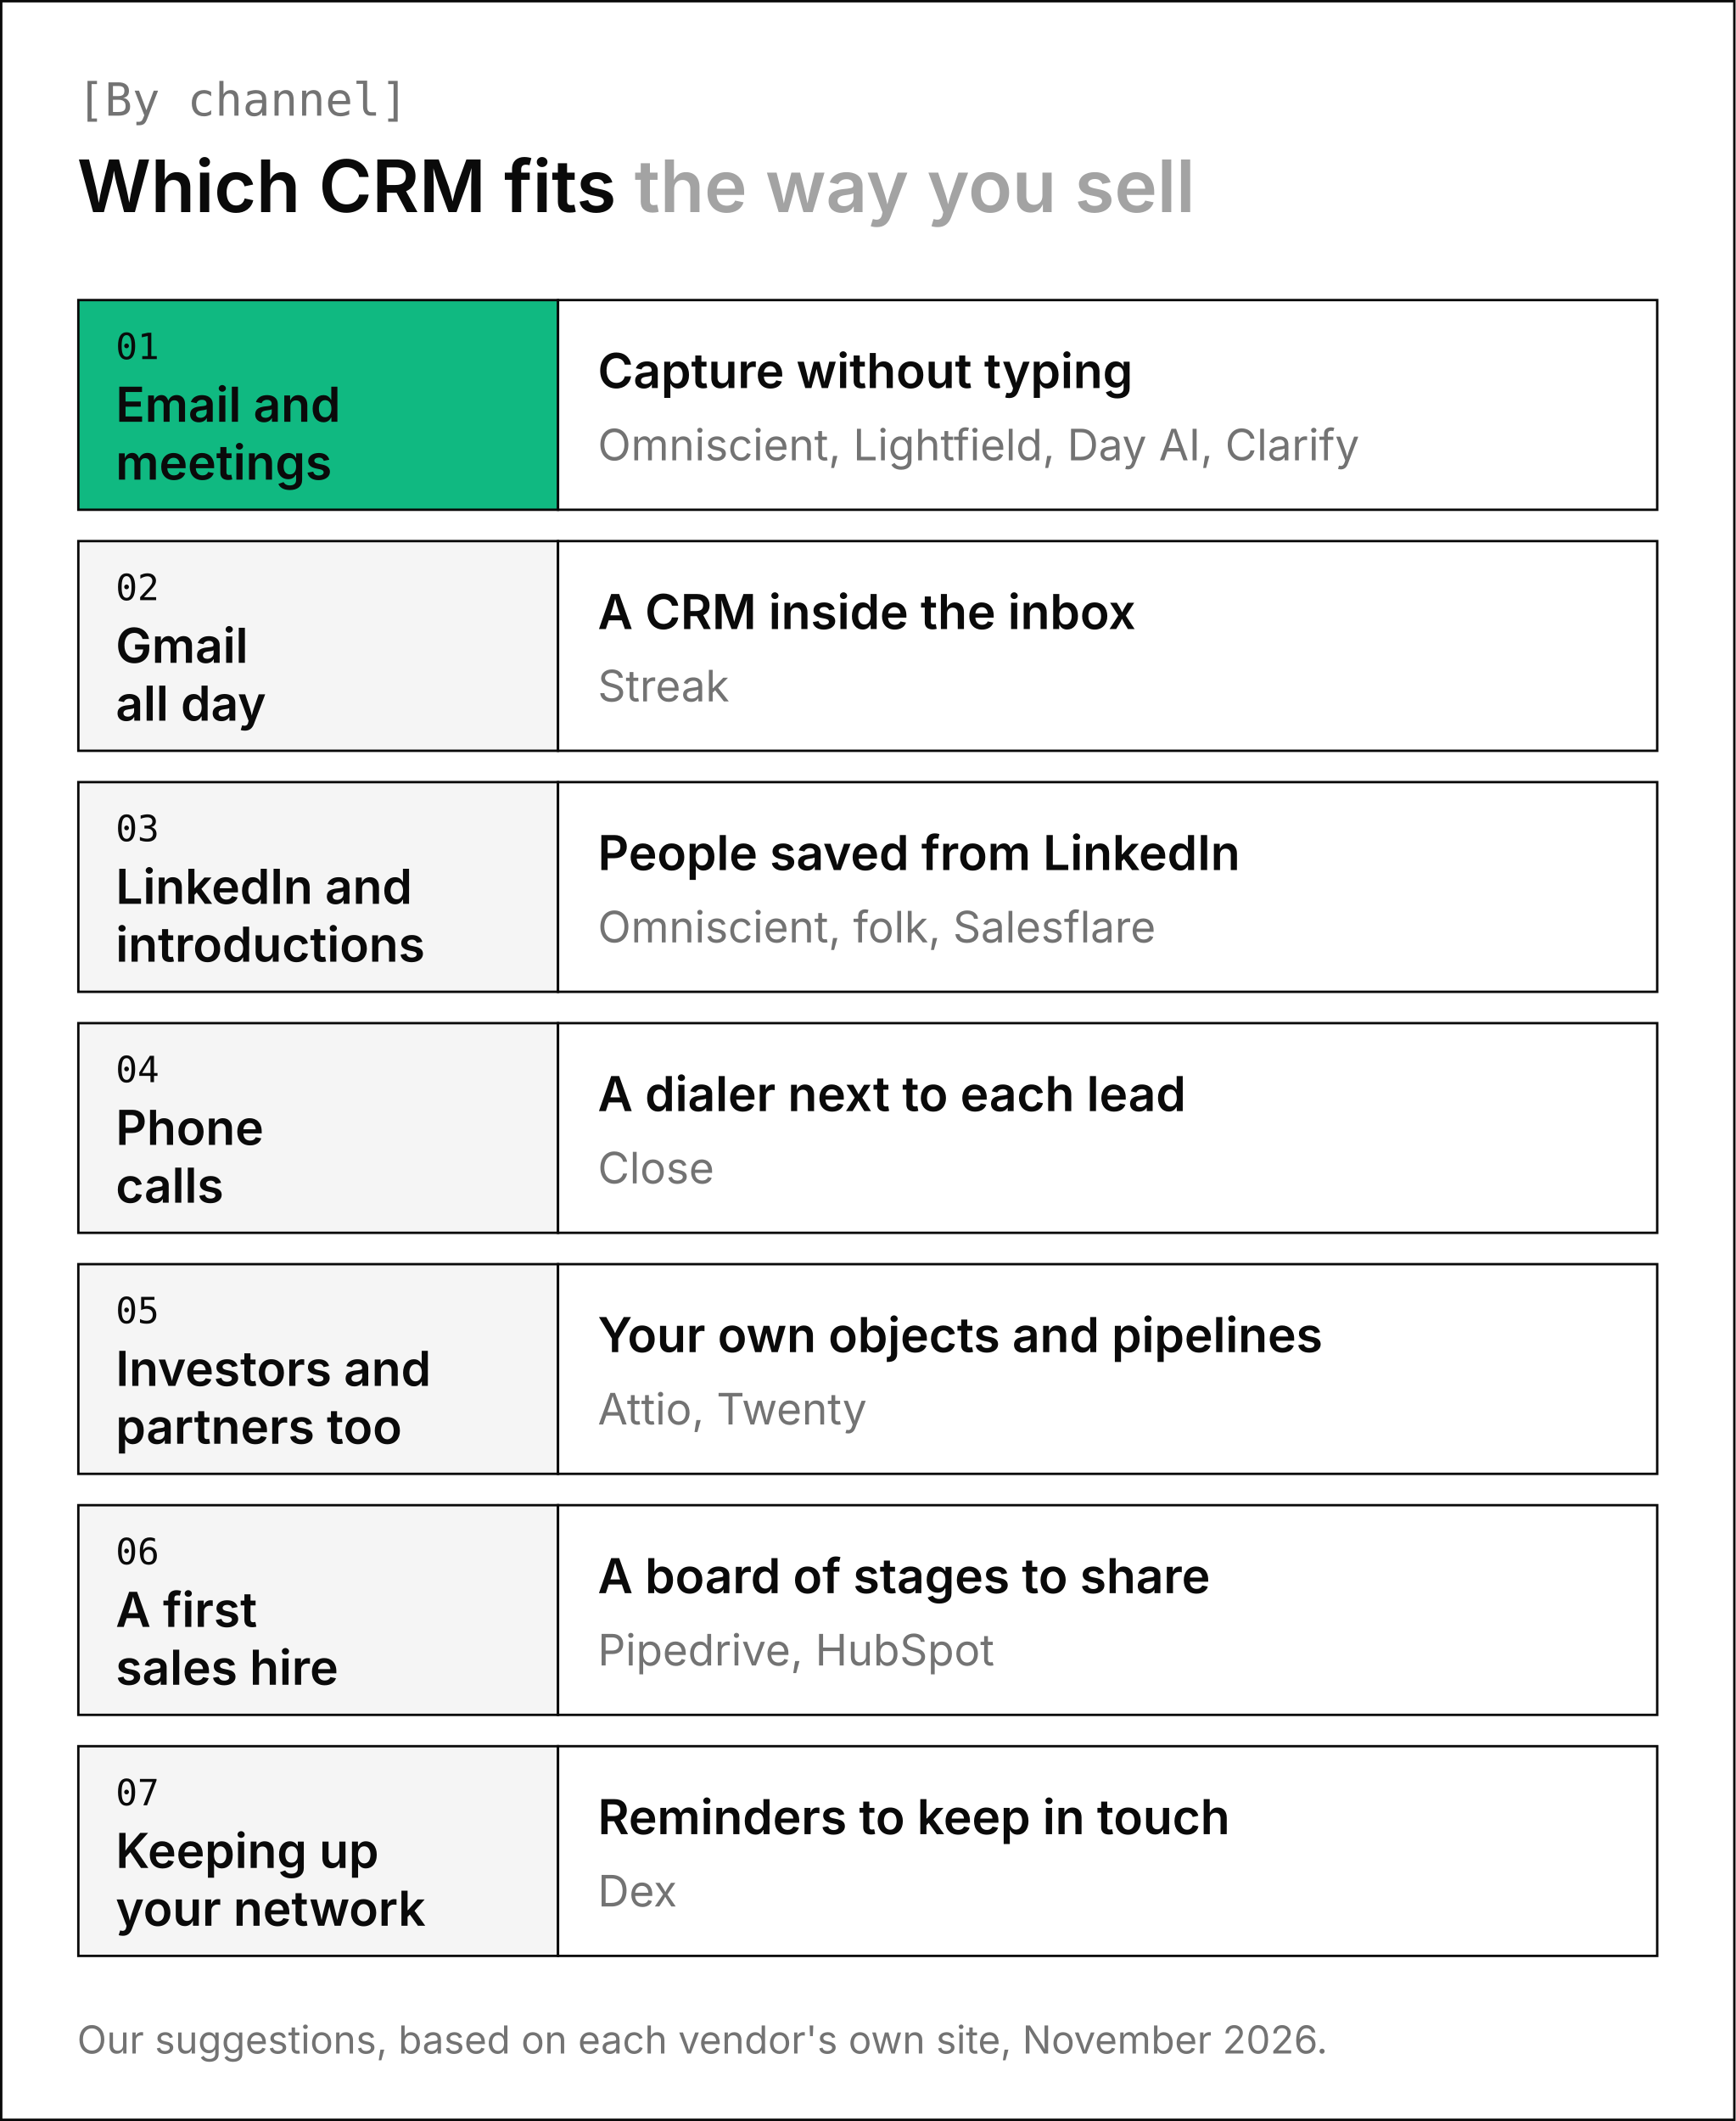
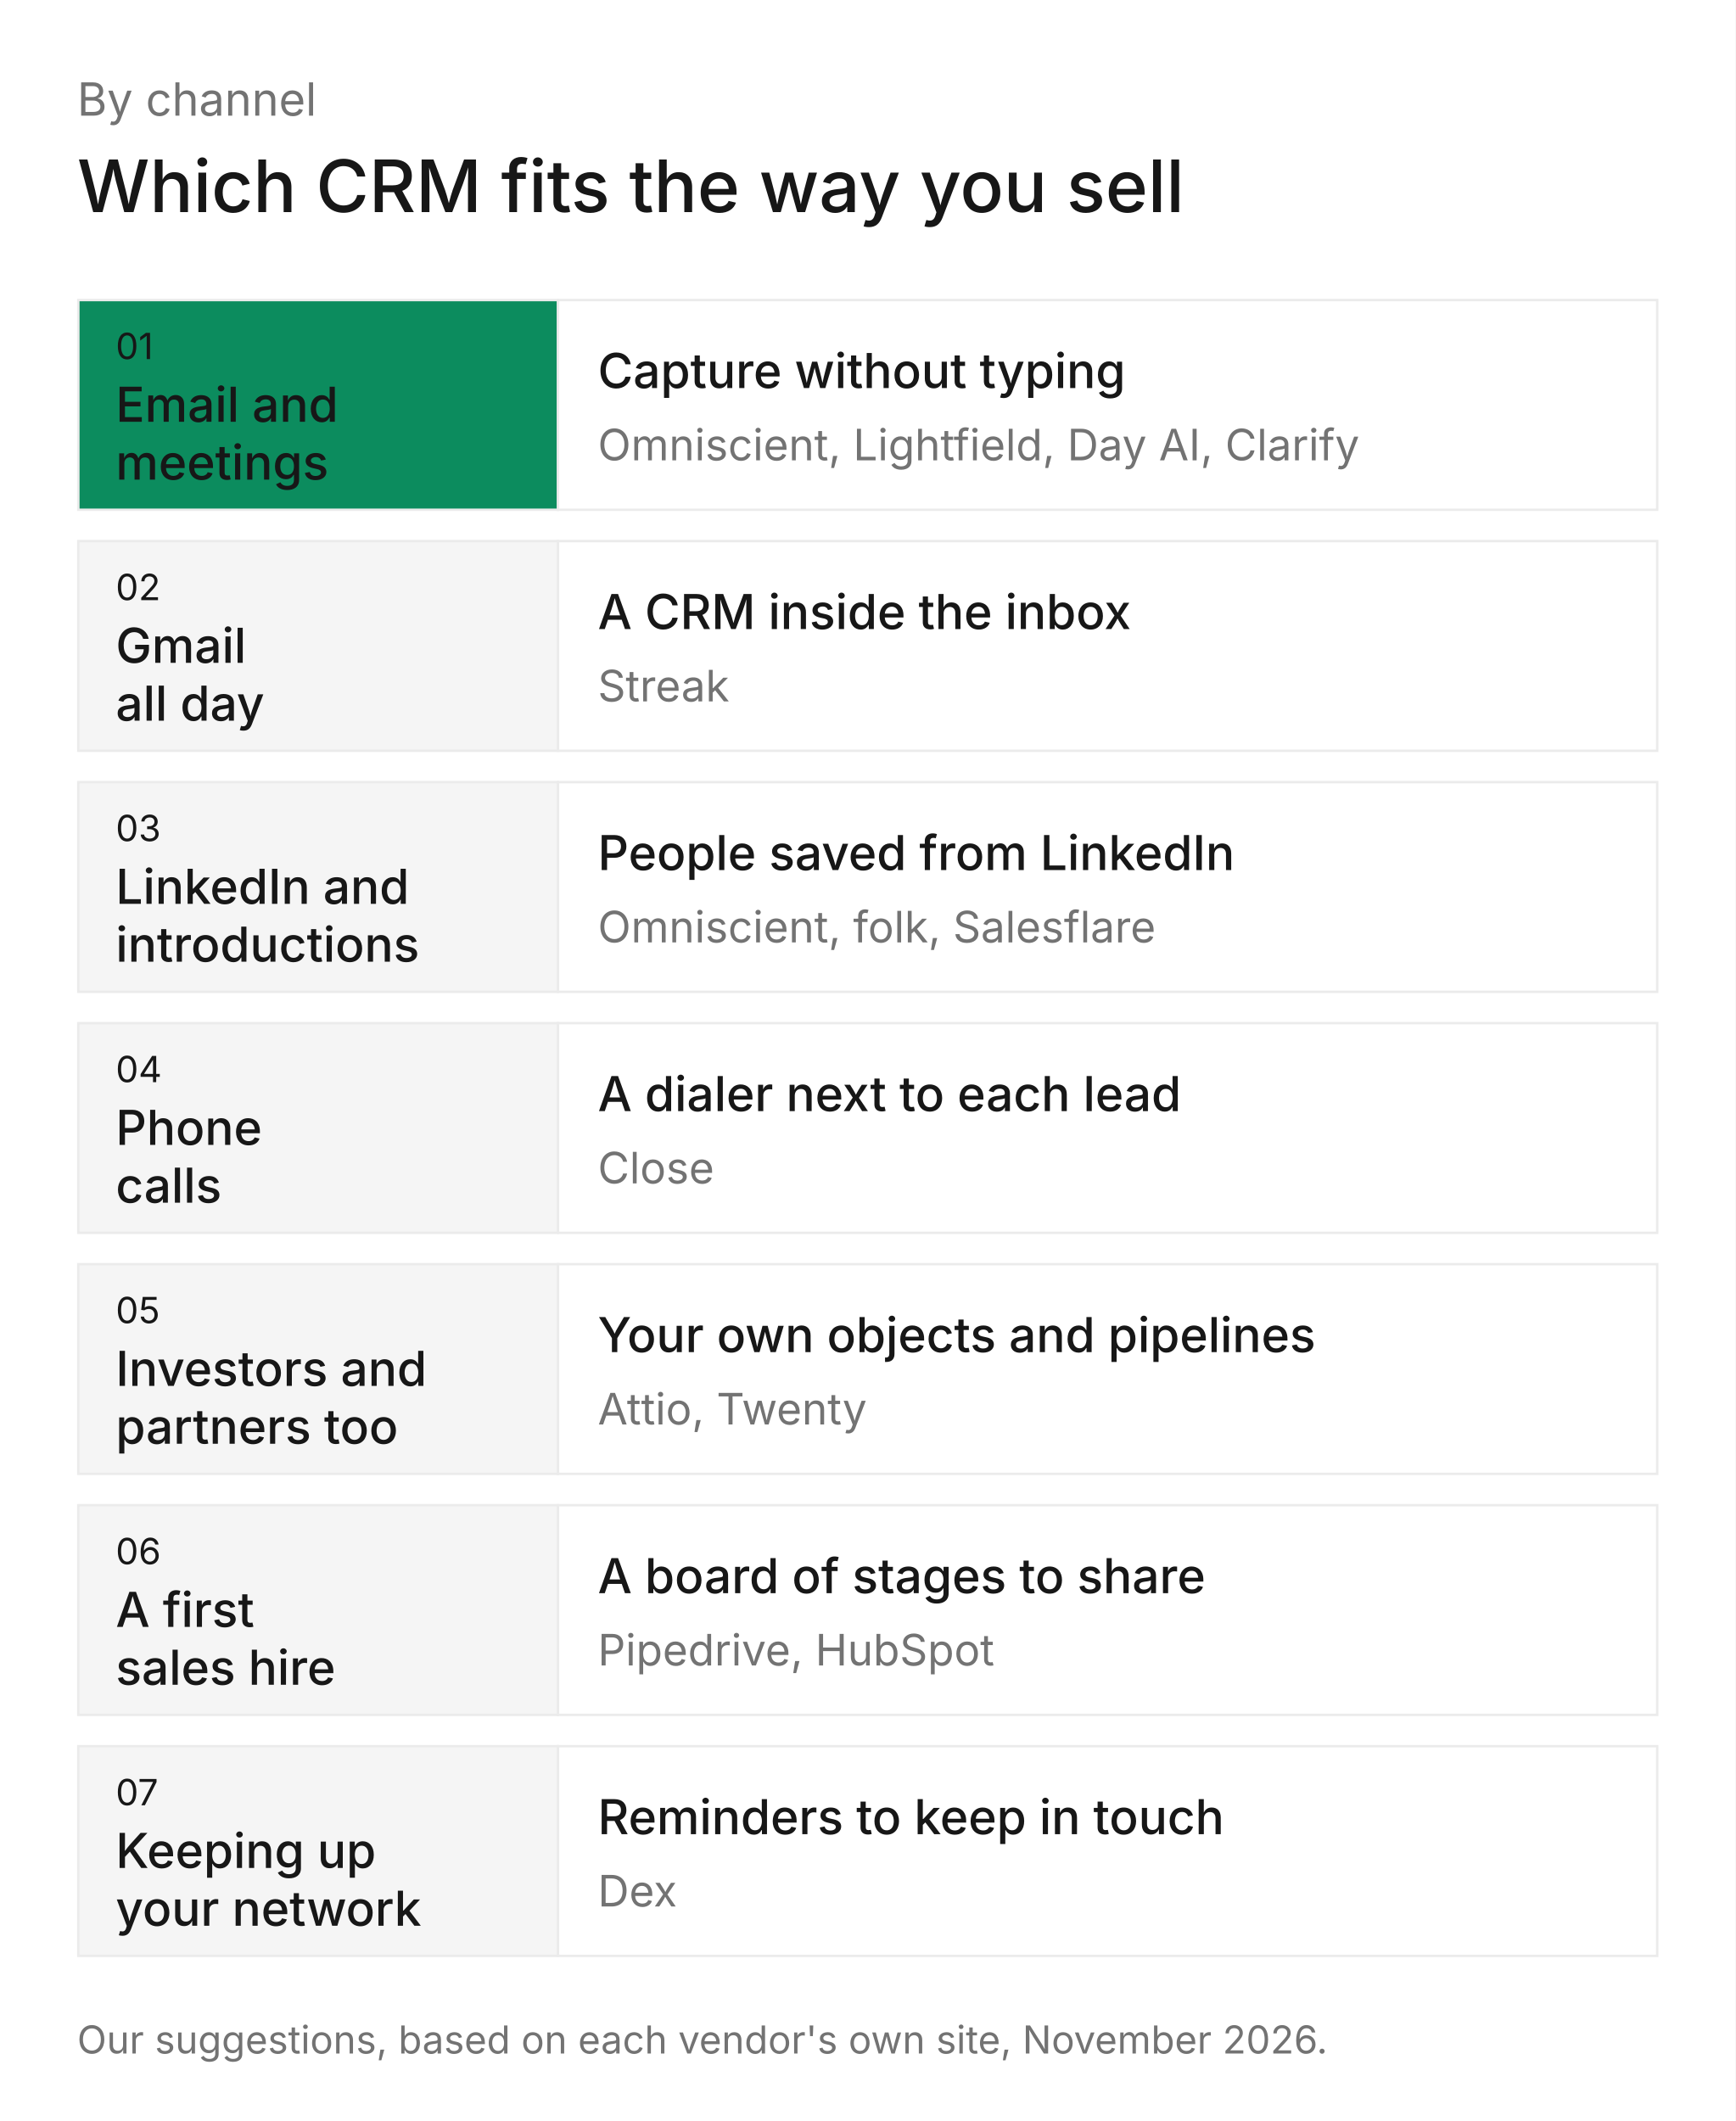
<svg xmlns="http://www.w3.org/2000/svg" viewBox="0 0 720 880" width="720" height="880" role="img" aria-labelledby="t d" font-family="Inter, system-ui, sans-serif">
  <rect width="720" height="880" fill="#ffffff" />
-   <rect x="0.5" y="0.5" width="719" height="879" fill="none" stroke="#0a0a0a" />
-   <text x="32" y="48" font-family="Geist Mono, ui-monospace, monospace" font-size="19" fill="#737373">[By channel]</text>
-   <text x="32" y="88" font-size="30" font-weight="600" fill="#0a0a0a">Which CRM fits <tspan fill="#a3a3a3">the way you sell</tspan>
+   <text x="32" y="48" font-family="Inter, system-ui, sans-serif" font-size="19" fill="#737373">By channel</text>
+   <text x="32" y="88" font-size="30" font-weight="500" fill="#171717">Which CRM fits <tspan fill="#171717">the way you sell</tspan>
  </text>
-   <rect x="32.5" y="124.5" width="199" height="87" fill="#10b981" stroke="#0a0a0a" />
-   <rect x="231.5" y="124.5" width="456" height="87" fill="#ffffff" stroke="#0a0a0a" />
-   <text x="48" y="149" font-family="Geist Mono, ui-monospace, monospace" font-size="15" fill="#0a0a0a">01</text>
-   <text x="48" y="175" font-size="20" font-weight="600" fill="#0a0a0a">Email and</text>
-   <text x="48" y="199" font-size="20" font-weight="600" fill="#0a0a0a">meetings</text>
-   <text x="248" y="161" font-size="20" font-weight="600" fill="#0a0a0a">Capture without typing</text>
+   <rect x="32.5" y="124.5" width="199" height="87" fill="#0c8c5e" stroke="#ebebeb" />
+   <rect x="231.5" y="124.5" width="456" height="87" fill="#ffffff" stroke="#ebebeb" />
+   <text x="48" y="149" font-family="Inter, system-ui, sans-serif" font-size="15" fill="#171717">01</text>
+   <text x="48" y="175" font-size="20" font-weight="500" fill="#171717">Email and</text>
+   <text x="48" y="199" font-size="20" font-weight="500" fill="#171717">meetings</text>
+   <text x="248" y="161" font-size="20" font-weight="500" fill="#171717">Capture without typing</text>
  <text x="248" y="191" font-size="18" fill="#737373">Omniscient, Lightfield, Day AI, Clarify</text>
-   <rect x="32.5" y="224.5" width="199" height="87" fill="#f5f5f5" stroke="#0a0a0a" />
-   <rect x="231.5" y="224.5" width="456" height="87" fill="#ffffff" stroke="#0a0a0a" />
-   <text x="48" y="249" font-family="Geist Mono, ui-monospace, monospace" font-size="15" fill="#0a0a0a">02</text>
-   <text x="48" y="275" font-size="20" font-weight="600" fill="#0a0a0a">Gmail</text>
-   <text x="48" y="299" font-size="20" font-weight="600" fill="#0a0a0a">all day</text>
-   <text x="248" y="261" font-size="20" font-weight="600" fill="#0a0a0a">A CRM inside the inbox</text>
+   <rect x="32.5" y="224.5" width="199" height="87" fill="#f5f5f5" stroke="#ebebeb" />
+   <rect x="231.5" y="224.5" width="456" height="87" fill="#ffffff" stroke="#ebebeb" />
+   <text x="48" y="249" font-family="Inter, system-ui, sans-serif" font-size="15" fill="#171717">02</text>
+   <text x="48" y="275" font-size="20" font-weight="500" fill="#171717">Gmail</text>
+   <text x="48" y="299" font-size="20" font-weight="500" fill="#171717">all day</text>
+   <text x="248" y="261" font-size="20" font-weight="500" fill="#171717">A CRM inside the inbox</text>
  <text x="248" y="291" font-size="18" fill="#737373">Streak</text>
-   <rect x="32.5" y="324.5" width="199" height="87" fill="#f5f5f5" stroke="#0a0a0a" />
-   <rect x="231.5" y="324.5" width="456" height="87" fill="#ffffff" stroke="#0a0a0a" />
-   <text x="48" y="349" font-family="Geist Mono, ui-monospace, monospace" font-size="15" fill="#0a0a0a">03</text>
-   <text x="48" y="375" font-size="20" font-weight="600" fill="#0a0a0a">LinkedIn and</text>
-   <text x="48" y="399" font-size="20" font-weight="600" fill="#0a0a0a">introductions</text>
-   <text x="248" y="361" font-size="20" font-weight="600" fill="#0a0a0a">People saved from LinkedIn</text>
+   <rect x="32.5" y="324.5" width="199" height="87" fill="#f5f5f5" stroke="#ebebeb" />
+   <rect x="231.5" y="324.5" width="456" height="87" fill="#ffffff" stroke="#ebebeb" />
+   <text x="48" y="349" font-family="Inter, system-ui, sans-serif" font-size="15" fill="#171717">03</text>
+   <text x="48" y="375" font-size="20" font-weight="500" fill="#171717">LinkedIn and</text>
+   <text x="48" y="399" font-size="20" font-weight="500" fill="#171717">introductions</text>
+   <text x="248" y="361" font-size="20" font-weight="500" fill="#171717">People saved from LinkedIn</text>
  <text x="248" y="391" font-size="18" fill="#737373">Omniscient, folk, Salesflare</text>
-   <rect x="32.5" y="424.5" width="199" height="87" fill="#f5f5f5" stroke="#0a0a0a" />
-   <rect x="231.5" y="424.5" width="456" height="87" fill="#ffffff" stroke="#0a0a0a" />
-   <text x="48" y="449" font-family="Geist Mono, ui-monospace, monospace" font-size="15" fill="#0a0a0a">04</text>
-   <text x="48" y="475" font-size="20" font-weight="600" fill="#0a0a0a">Phone</text>
-   <text x="48" y="499" font-size="20" font-weight="600" fill="#0a0a0a">calls</text>
-   <text x="248" y="461" font-size="20" font-weight="600" fill="#0a0a0a">A dialer next to each lead</text>
+   <rect x="32.5" y="424.5" width="199" height="87" fill="#f5f5f5" stroke="#ebebeb" />
+   <rect x="231.5" y="424.5" width="456" height="87" fill="#ffffff" stroke="#ebebeb" />
+   <text x="48" y="449" font-family="Inter, system-ui, sans-serif" font-size="15" fill="#171717">04</text>
+   <text x="48" y="475" font-size="20" font-weight="500" fill="#171717">Phone</text>
+   <text x="48" y="499" font-size="20" font-weight="500" fill="#171717">calls</text>
+   <text x="248" y="461" font-size="20" font-weight="500" fill="#171717">A dialer next to each lead</text>
  <text x="248" y="491" font-size="18" fill="#737373">Close</text>
-   <rect x="32.5" y="524.5" width="199" height="87" fill="#f5f5f5" stroke="#0a0a0a" />
-   <rect x="231.5" y="524.5" width="456" height="87" fill="#ffffff" stroke="#0a0a0a" />
-   <text x="48" y="549" font-family="Geist Mono, ui-monospace, monospace" font-size="15" fill="#0a0a0a">05</text>
-   <text x="48" y="575" font-size="20" font-weight="600" fill="#0a0a0a">Investors and</text>
-   <text x="48" y="599" font-size="20" font-weight="600" fill="#0a0a0a">partners too</text>
-   <text x="248" y="561" font-size="20" font-weight="600" fill="#0a0a0a">Your own objects and pipelines</text>
+   <rect x="32.5" y="524.5" width="199" height="87" fill="#f5f5f5" stroke="#ebebeb" />
+   <rect x="231.5" y="524.5" width="456" height="87" fill="#ffffff" stroke="#ebebeb" />
+   <text x="48" y="549" font-family="Inter, system-ui, sans-serif" font-size="15" fill="#171717">05</text>
+   <text x="48" y="575" font-size="20" font-weight="500" fill="#171717">Investors and</text>
+   <text x="48" y="599" font-size="20" font-weight="500" fill="#171717">partners too</text>
+   <text x="248" y="561" font-size="20" font-weight="500" fill="#171717">Your own objects and pipelines</text>
  <text x="248" y="591" font-size="18" fill="#737373">Attio, Twenty</text>
-   <rect x="32.5" y="624.5" width="199" height="87" fill="#f5f5f5" stroke="#0a0a0a" />
-   <rect x="231.5" y="624.5" width="456" height="87" fill="#ffffff" stroke="#0a0a0a" />
-   <text x="48" y="649" font-family="Geist Mono, ui-monospace, monospace" font-size="15" fill="#0a0a0a">06</text>
-   <text x="48" y="675" font-size="20" font-weight="600" fill="#0a0a0a">A first</text>
-   <text x="48" y="699" font-size="20" font-weight="600" fill="#0a0a0a">sales hire</text>
-   <text x="248" y="661" font-size="20" font-weight="600" fill="#0a0a0a">A board of stages to share</text>
+   <rect x="32.5" y="624.5" width="199" height="87" fill="#f5f5f5" stroke="#ebebeb" />
+   <rect x="231.5" y="624.5" width="456" height="87" fill="#ffffff" stroke="#ebebeb" />
+   <text x="48" y="649" font-family="Inter, system-ui, sans-serif" font-size="15" fill="#171717">06</text>
+   <text x="48" y="675" font-size="20" font-weight="500" fill="#171717">A first</text>
+   <text x="48" y="699" font-size="20" font-weight="500" fill="#171717">sales hire</text>
+   <text x="248" y="661" font-size="20" font-weight="500" fill="#171717">A board of stages to share</text>
  <text x="248" y="691" font-size="18" fill="#737373">Pipedrive, HubSpot</text>
-   <rect x="32.5" y="724.5" width="199" height="87" fill="#f5f5f5" stroke="#0a0a0a" />
-   <rect x="231.5" y="724.5" width="456" height="87" fill="#ffffff" stroke="#0a0a0a" />
-   <text x="48" y="749" font-family="Geist Mono, ui-monospace, monospace" font-size="15" fill="#0a0a0a">07</text>
-   <text x="48" y="775" font-size="20" font-weight="600" fill="#0a0a0a">Keeping up</text>
-   <text x="48" y="799" font-size="20" font-weight="600" fill="#0a0a0a">your network</text>
-   <text x="248" y="761" font-size="20" font-weight="600" fill="#0a0a0a">Reminders to keep in touch</text>
+   <rect x="32.5" y="724.5" width="199" height="87" fill="#f5f5f5" stroke="#ebebeb" />
+   <rect x="231.5" y="724.5" width="456" height="87" fill="#ffffff" stroke="#ebebeb" />
+   <text x="48" y="749" font-family="Inter, system-ui, sans-serif" font-size="15" fill="#171717">07</text>
+   <text x="48" y="775" font-size="20" font-weight="500" fill="#171717">Keeping up</text>
+   <text x="48" y="799" font-size="20" font-weight="500" fill="#171717">your network</text>
+   <text x="248" y="761" font-size="20" font-weight="500" fill="#171717">Reminders to keep in touch</text>
  <text x="248" y="791" font-size="18" fill="#737373">Dex</text>
  <text x="32" y="852" font-size="16" fill="#737373">Our suggestions, based on each vendor's own site, November 2026.</text>
</svg>
